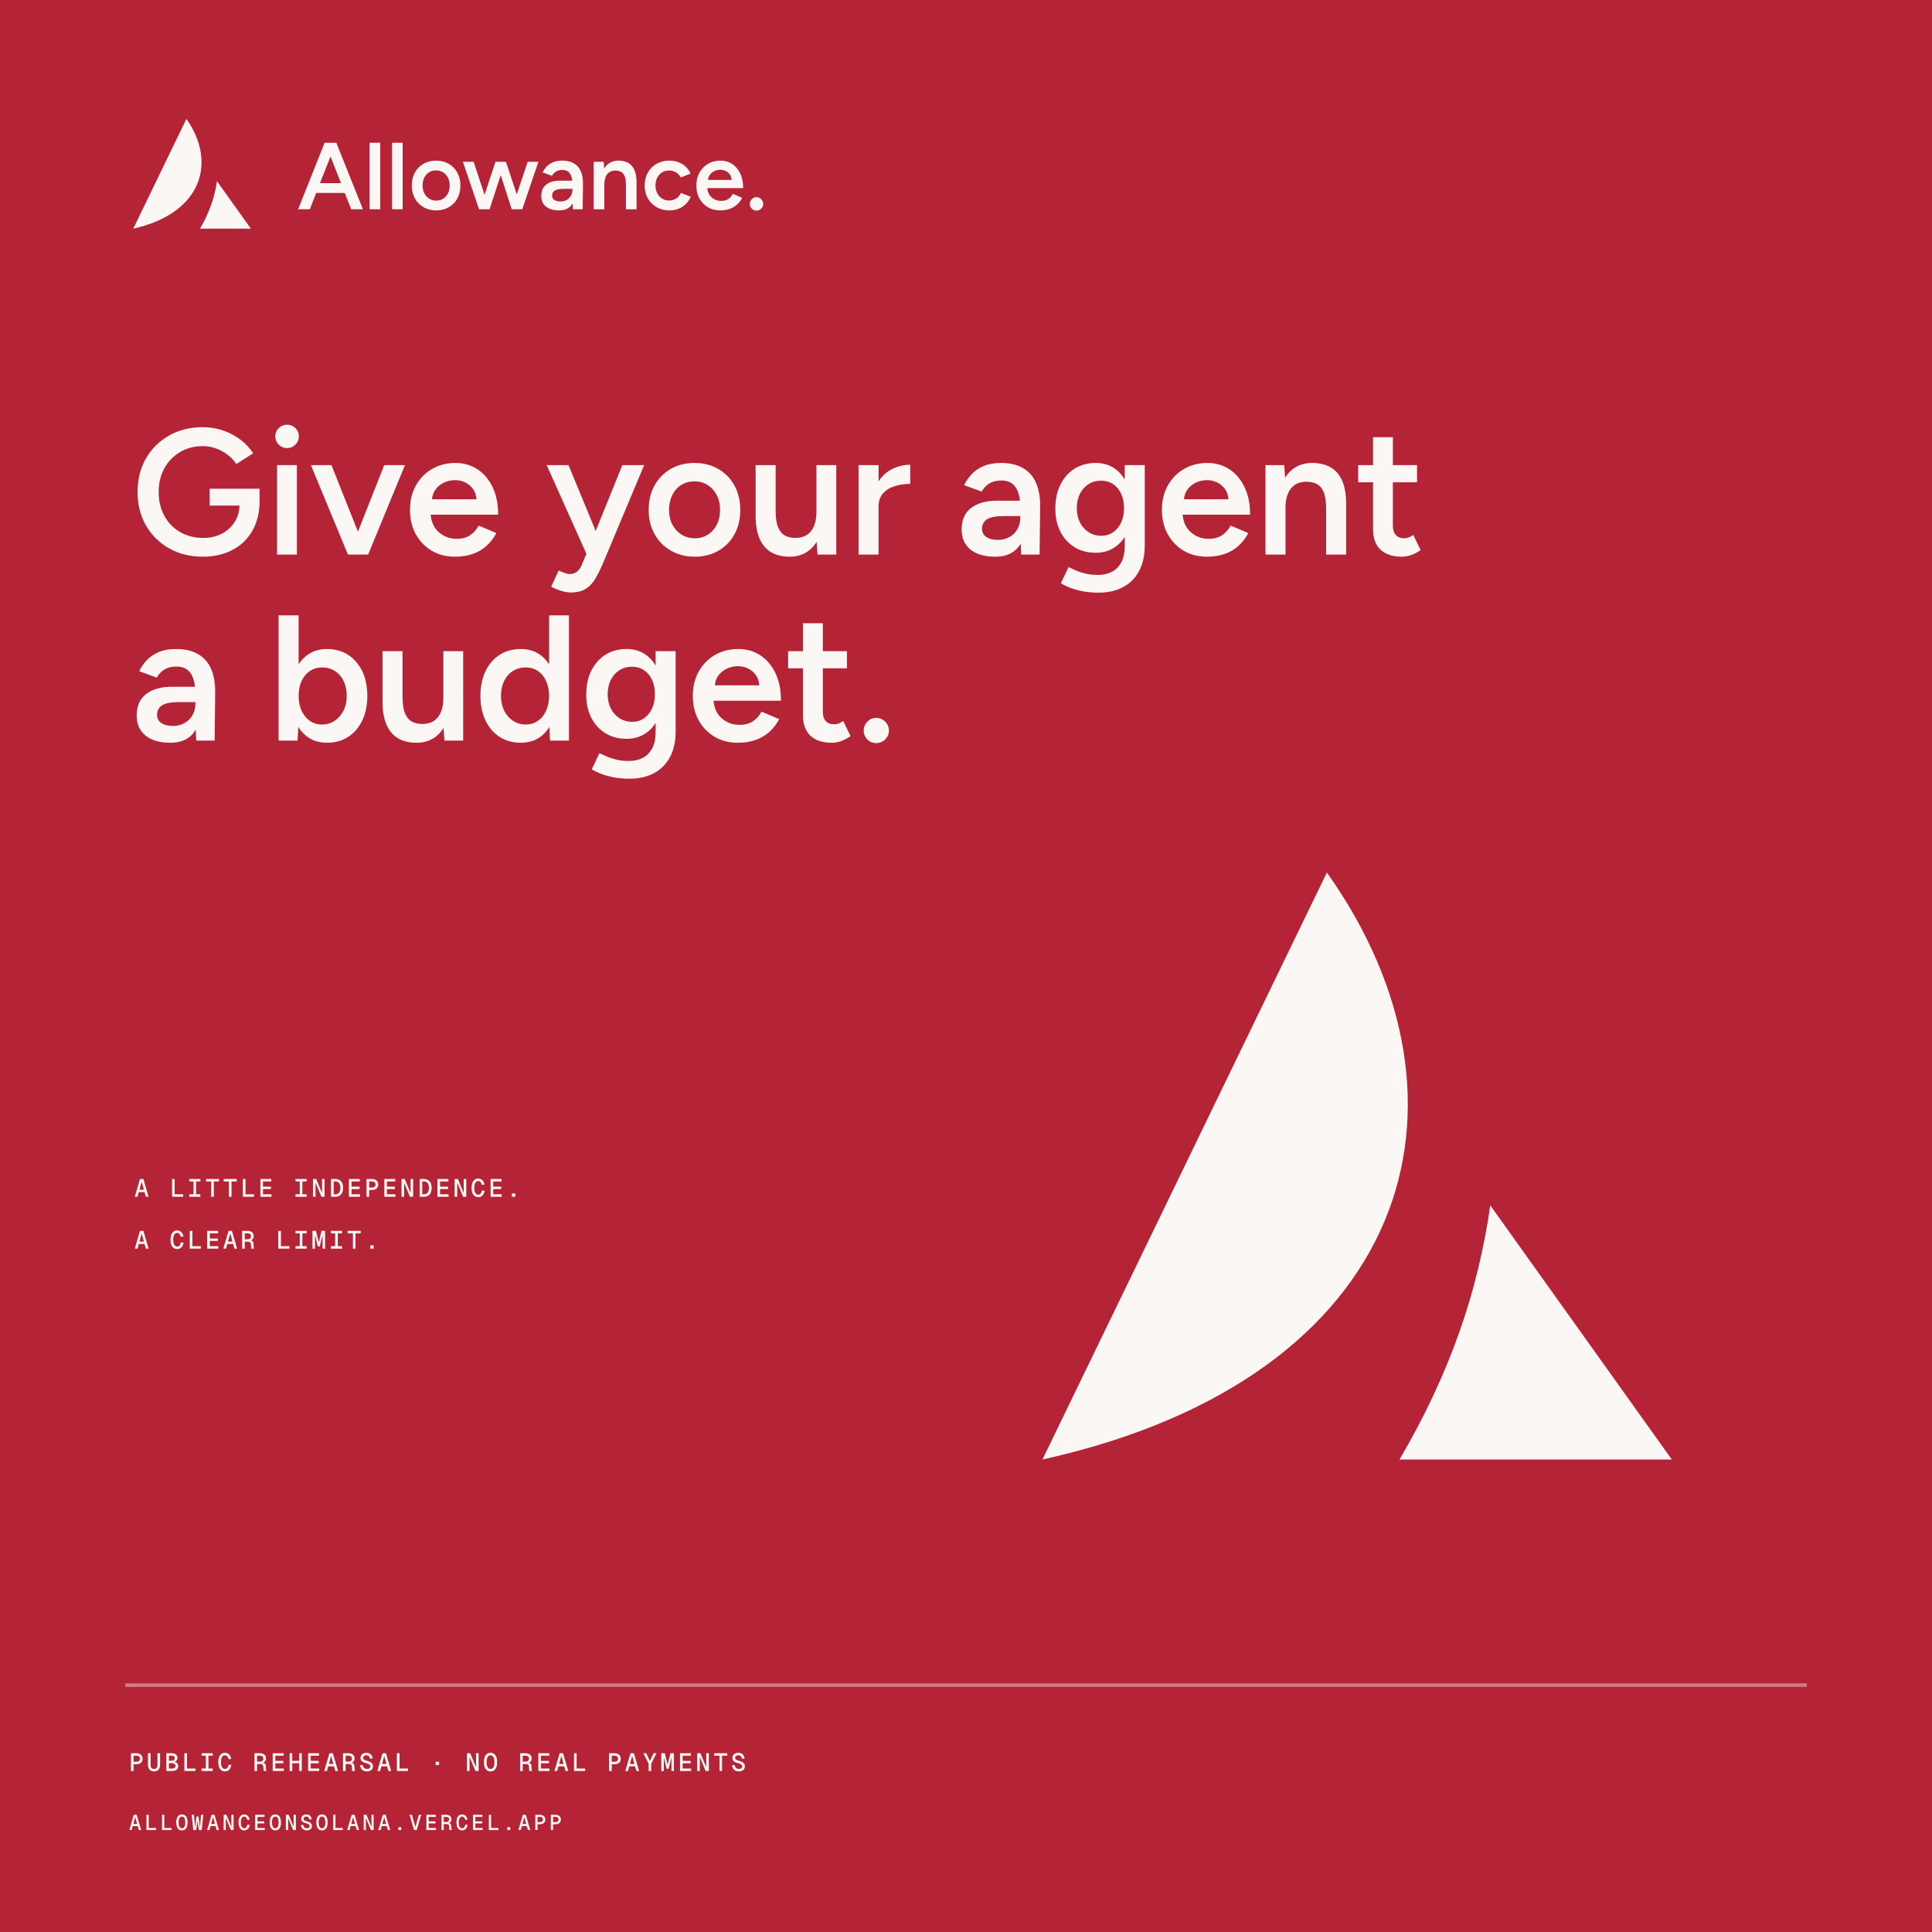
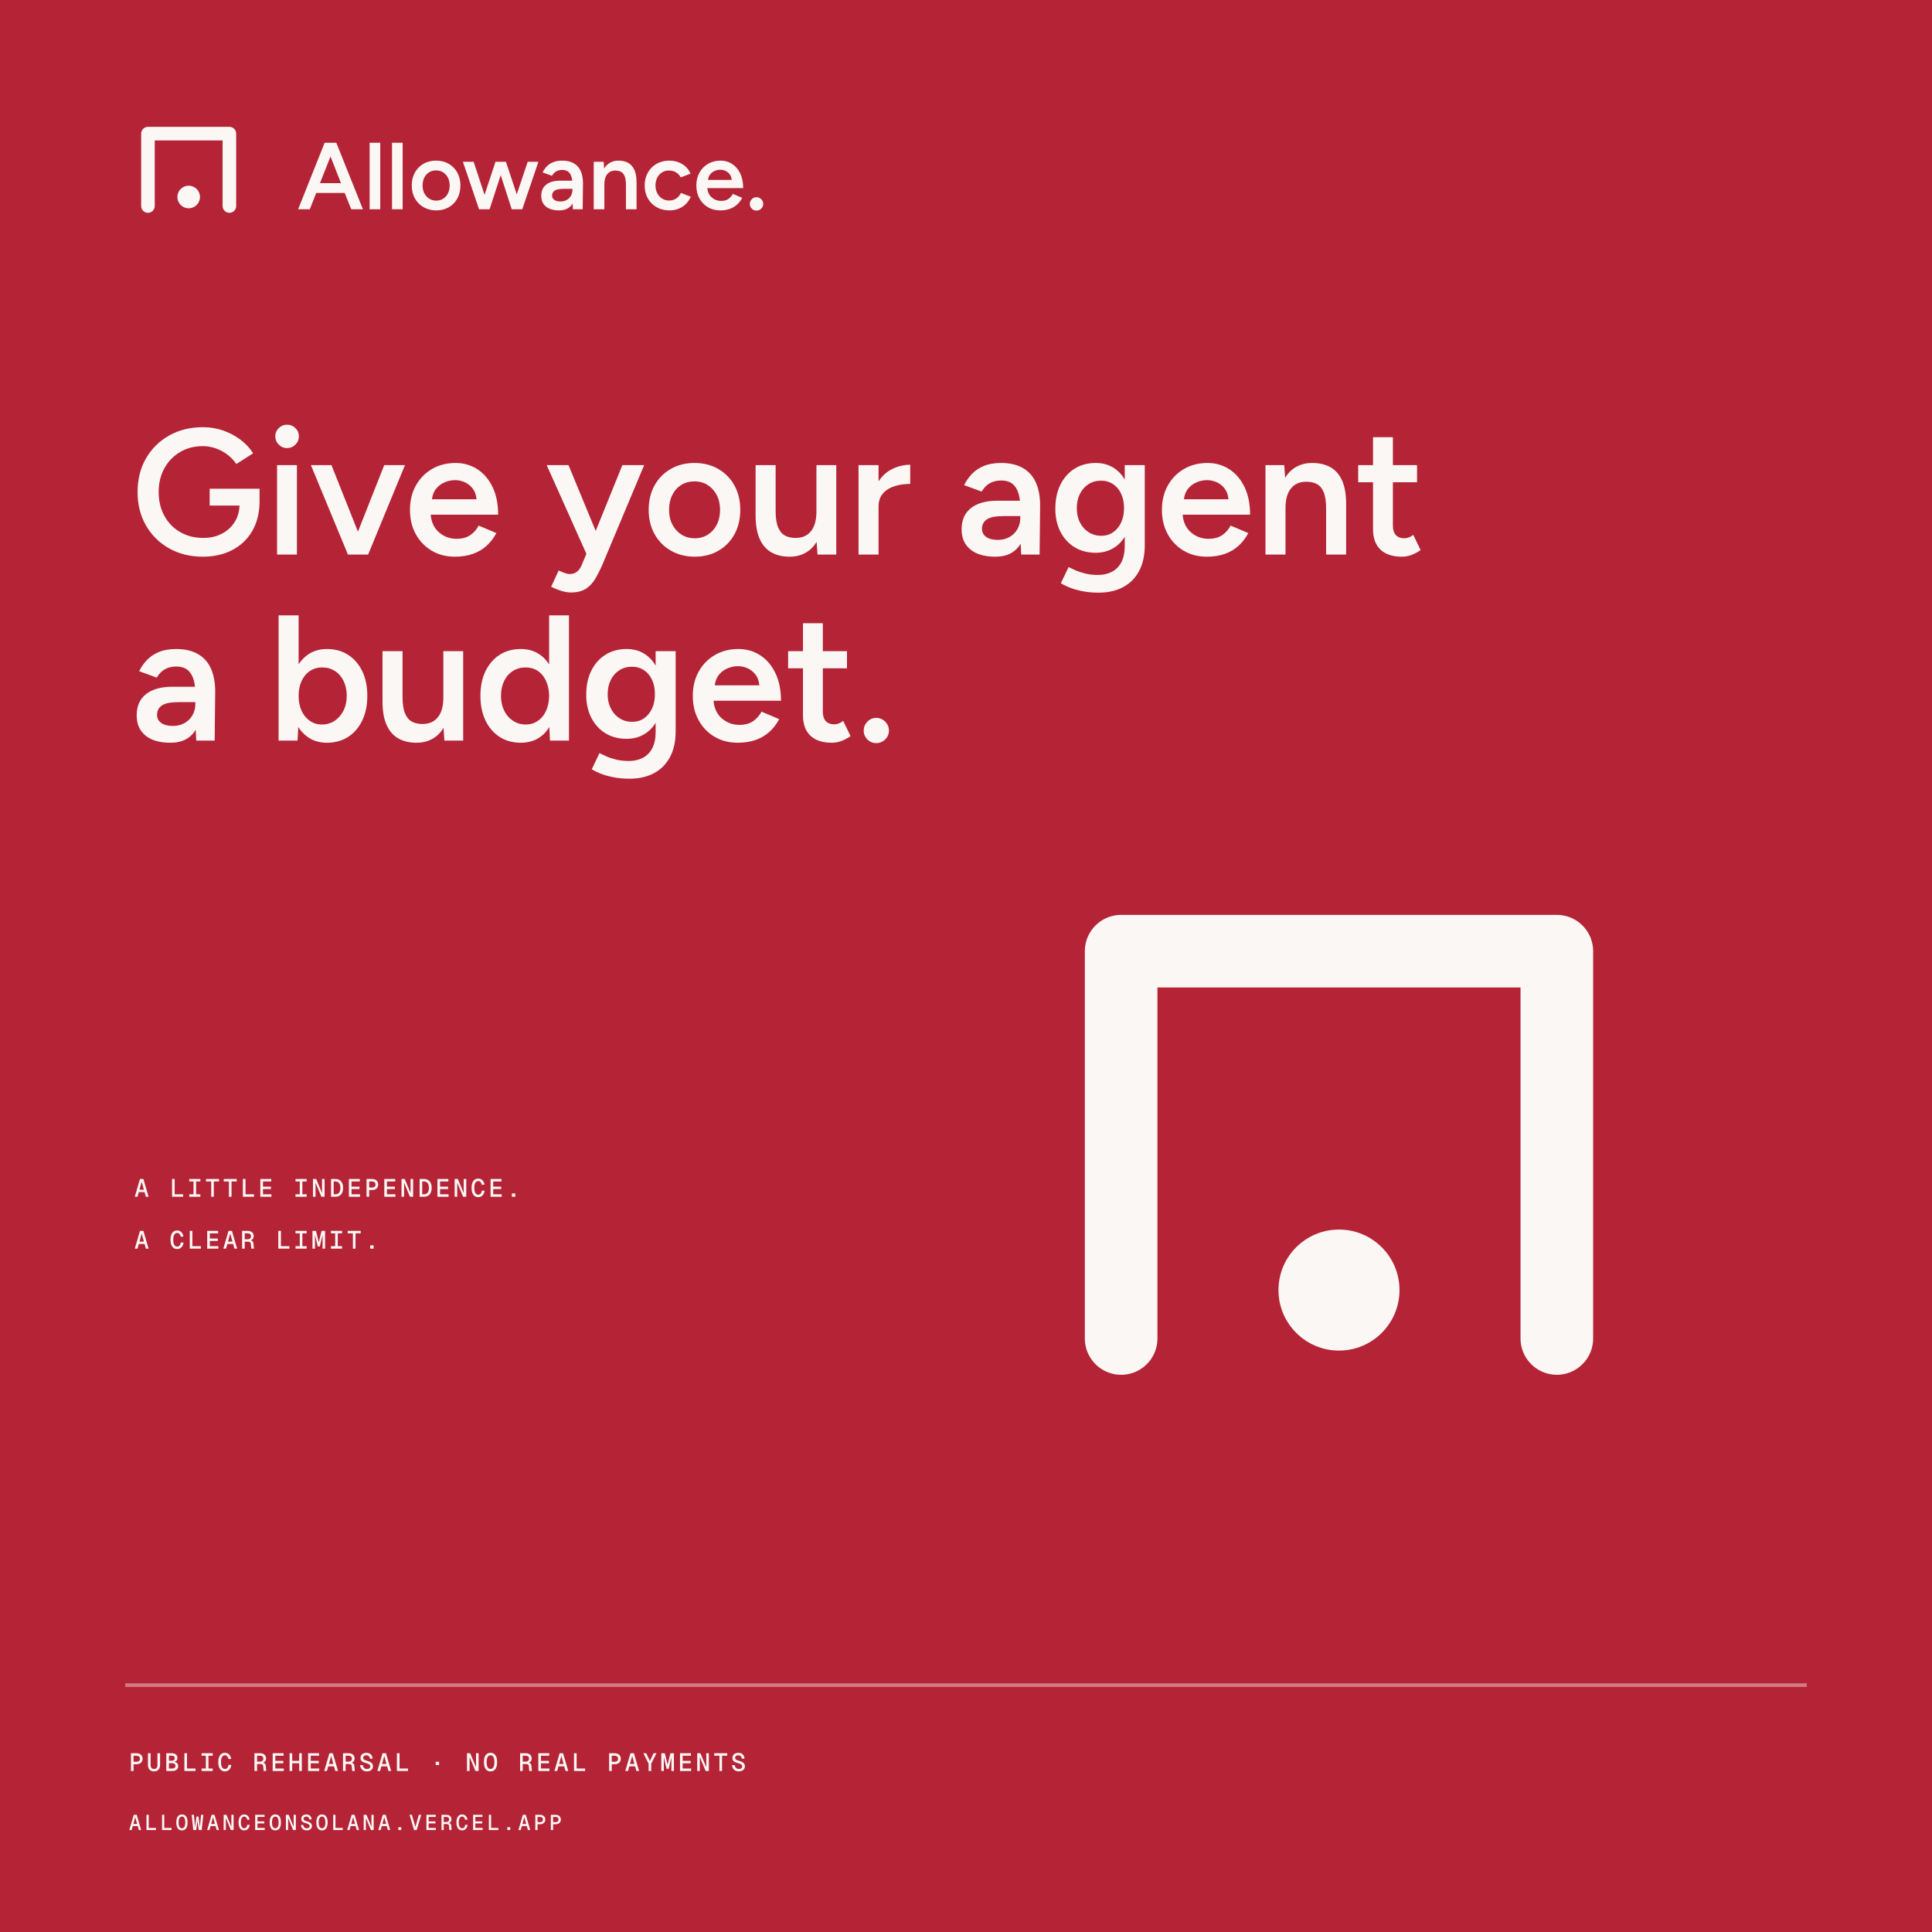
<svg xmlns="http://www.w3.org/2000/svg" width="1080" height="1080" viewBox="0 0 1080 1080" role="img">
  <rect width="1080" height="1080" fill="#B42336" />
  <g transform="translate(65 57) scale(0.3613281)">
-     <g fill="#FAF7F4" opacity="1" transform="translate(0 0) scale(0.875)">
-       <path d="M30 224 124 30C178 106 152 197 30 224Z" />
-       <path d="M148 224c17-29 26-56 30-84l60 84Z" />
+     <g opacity="1" transform="translate(0 0) scale(7)">
+       <path d="M7 23V7H25V23" fill="none" stroke="#FAF7F4" stroke-width="3" stroke-linecap="round" stroke-linejoin="round" />
+       <circle cx="16" cy="21" r="2.5" fill="#FAF7F4" />
    </g>
    <g fill="#FAF7F4" aria-label="Allowance." transform="translate(280 166) scale(0.147 -0.147)">
      <path transform="translate(0 0)" d="M9 0L288 700L411 700L691 0L568 0L499 172L200 172L132 0ZM239 275L460 275L350 555Z" />
      <path transform="translate(699.4094 0)" d="M62 0L62 700L174 700L174 0Z" />
      <path transform="translate(935.2089 0)" d="M62 0L62 700L174 700L174 0Z" />
      <path transform="translate(1171.008 0)" d="M292 -12Q217 -12 158.5 21.5Q100 55 67 114Q34 173 34 250Q34 327 66.5 386Q99 445 157 478.5Q215 512 290 512Q365 512 423 478.5Q481 445 513.5 386Q546 327 546 250Q546 173 514 114Q482 55 424 21.5Q366 -12 292 -12ZM292 91Q333 91 365 111.5Q397 132 415 167.5Q433 203 433 250Q433 297 414.5 332.5Q396 368 364 388.5Q332 409 290 409Q248 409 216 389Q184 369 166 333Q148 297 148 250Q148 203 166.5 167.5Q185 132 217.5 111.5Q250 91 292 91Z" />
      <path transform="translate(1733.129 0)" d="M180 0L10 500L123 500L238 152L353 500L463 500L577 157L692 500L805 500L635 0L524 0L408 359L291 0Z" />
      <path transform="translate(2533.998 0)" d="M223 -12Q133 -12 83.5 28Q34 68 34 141Q34 219 86.5 260Q139 301 233 301L360 301Q354 356 329 385Q304 414 255 414Q219 414 192 399Q165 384 146 352L48 388Q64 421 90.5 449.5Q117 478 157.5 495Q198 512 255 512Q328 512 377 483.5Q426 455 449.5 402Q473 349 473 274L470 0L367 0L364 61Q344 26 308.5 7Q273 -12 223 -12ZM237 82Q274 82 302.5 98.5Q331 115 346.5 143Q362 171 362 205L362 215L269 215Q202 215 175 196.5Q148 178 148 144Q148 115 171.5 98.5Q195 82 237 82Z" />
      <path transform="translate(3057.932 0)" d="M62 0L62 500L167 500L172 429Q196 469 234.5 490.5Q273 512 323 512Q383 512 425.5 488Q468 464 490.5 413.5Q513 363 513 282L513 0L401 0L401 256Q401 316 387.5 348.5Q374 381 349.5 394Q325 407 292 407Q236 408 205 370Q174 332 174 261L174 0Z" />
      <path transform="translate(3622.252 0)" d="M296 -12Q219 -12 160 21.5Q101 55 67.5 114Q34 173 34 250Q34 327 67.5 386Q101 445 159.5 478.5Q218 512 294 512Q368 512 428 476.5Q488 441 517 375L413 335Q397 368 364 388Q331 408 289 408Q248 408 216 387.5Q184 367 166 331.5Q148 296 148 250Q148 204 166.5 168.5Q185 133 217.5 112.5Q250 92 291 92Q333 92 366 113.5Q399 135 415 172L519 132Q490 64 430.5 26Q371 -12 296 -12Z" />
      <path transform="translate(4165.981 0)" d="M285 -12Q212 -12 155.5 21.5Q99 55 66.5 114Q34 173 34 250Q34 327 67 386Q100 445 157.5 478.5Q215 512 289 512Q356 512 410 477.5Q464 443 495.5 378Q527 313 527 223L150 223Q155 160 196.5 124Q238 88 295 88Q341 88 371 108.5Q401 129 418 162L517 120Q496 80 463.5 50Q431 20 386.5 4Q342 -12 285 -12ZM157 309L406 309Q403 345 385 368.5Q367 392 341 404Q315 416 286 416Q258 416 229.5 404.5Q201 393 181 369Q161 345 157 309Z" />
      <path transform="translate(4716.865 0)" d="M116 -14Q87 -14 66.5 6.5Q46 27 46 56Q46 85 66.5 106Q87 127 116 127Q145 127 166 106Q187 85 187 56Q187 27 166 6.5Q145 -14 116 -14Z" />
    </g>
  </g>
  <g fill="#FAF7F4" aria-label="Give your agent" transform="translate(73 310) scale(0.1 -0.1)">
    <path transform="translate(0 0)" d="M404 -12Q298 -12 215.5 34.5Q133 81 86 162.5Q39 244 39 349Q39 456 86 537.5Q133 619 215.5 665.5Q298 712 404 712Q465 712 518.5 693Q572 674 615 641.5Q658 609 685 566L591 506Q572 535 542 558Q512 581 476.5 593.5Q441 606 404 606Q332 606 276.5 573Q221 540 189 482.5Q157 425 157 349Q157 275 188.5 217Q220 159 276.5 126Q333 93 407 93Q464 93 509 116Q554 139 580.5 180Q607 221 609 274L442 274L442 368L721 368L721 290Q719 197 678.5 129Q638 61 567 24.5Q496 -12 404 -12Z" />
    <path transform="translate(749.8003 0)" d="M69 0L69 500L180 500L180 0ZM125 595Q98 595 78.5 614.5Q59 634 59 661Q59 688 78.5 707Q98 726 125 726Q152 726 171.5 707Q191 688 191 661Q191 634 171.5 614.5Q152 595 125 595Z" />
    <path transform="translate(999.8998 0)" d="M215 0L8 500L123 500L271 128L418 500L534 500L328 0Z" />
    <path transform="translate(1527.719 0)" d="M285 -12Q212 -12 155.5 21.5Q99 55 66.5 114Q34 173 34 250Q34 327 67 386Q100 445 157.5 478.5Q215 512 289 512Q356 512 410 477.5Q464 443 495.5 378Q527 313 527 223L150 223Q155 160 196.5 124Q238 88 295 88Q341 88 371 108.5Q401 129 418 162L517 120Q496 80 463.5 50Q431 20 386.5 4Q342 -12 285 -12ZM157 309L406 309Q403 345 385 368.5Q367 392 341 404Q315 416 286 416Q258 416 229.5 404.5Q201 393 181 369Q161 345 157 309Z" />
    <path transform="translate(2320.003 0)" d="M141 -212Q117 -212 87.5 -203Q58 -194 31 -180L73 -89Q92 -98 108 -103.5Q124 -109 134 -109Q158 -109 174.5 -96.5Q191 -84 201 -60L228 4L6 500L128 500L280 132L429 500L551 500L319 -53Q298 -101 276.5 -137Q255 -173 223 -192.5Q191 -212 141 -212Z" />
    <path transform="translate(2862.152 0)" d="M292 -12Q217 -12 158.5 21.5Q100 55 67 114Q34 173 34 250Q34 327 66.5 386Q99 445 157 478.5Q215 512 290 512Q365 512 423 478.5Q481 445 513.5 386Q546 327 546 250Q546 173 514 114Q482 55 424 21.5Q366 -12 292 -12ZM292 91Q333 91 365 111.5Q397 132 415 167.5Q433 203 433 250Q433 297 414.5 332.5Q396 368 364 388.5Q332 409 290 409Q248 409 216 389Q184 369 166 333Q148 297 148 250Q148 203 166.5 167.5Q185 132 217.5 111.5Q250 91 292 91Z" />
    <path transform="translate(3442.872 0)" d="M241 -12Q182 -12 139.5 12Q97 36 74 87Q51 138 51 218L51 500L163 500L163 244Q163 185 177 152Q191 119 215.5 106Q240 93 272 93Q329 92 360 130Q391 168 391 239L391 500L502 500L502 0L397 0L392 71Q368 31 329.5 9.5Q291 -12 241 -12Z" />
    <path transform="translate(4007.192 0)" d="M62 0L62 500L174 500L174 409Q204 456 252 479Q300 502 351 502L351 395Q305 395 264.5 382.5Q224 370 199 342Q174 314 174 268L174 0Z" />
    <path transform="translate(4611.441 0)" d="M223 -12Q133 -12 83.5 28Q34 68 34 141Q34 219 86.5 260Q139 301 233 301L360 301Q354 356 329 385Q304 414 255 414Q219 414 192 399Q165 384 146 352L48 388Q64 421 90.5 449.5Q117 478 157.5 495Q198 512 255 512Q328 512 377 483.5Q426 455 449.5 402Q473 349 473 274L470 0L367 0L364 61Q344 26 308.5 7Q273 -12 223 -12ZM237 82Q274 82 302.5 98.5Q331 115 346.5 143Q362 171 362 205L362 215L269 215Q202 215 175 196.5Q148 178 148 144Q148 115 171.5 98.5Q195 82 237 82Z" />
    <path transform="translate(5135.375 0)" d="M277 -213Q224 -213 181.5 -204Q139 -195 110 -183Q81 -171 65 -160L108 -70Q122 -77 145.5 -87.5Q169 -98 201 -106Q233 -114 273 -114Q316 -114 350 -96.5Q384 -79 403 -43Q422 -7 422 49L422 99Q396 57 354.5 33.5Q313 10 260 10Q192 10 141.5 41Q91 72 62.5 127.5Q34 183 34 256Q34 334 62.5 391Q91 448 141.5 480Q192 512 260 512Q313 512 354.5 488Q396 464 422 419L422 500L534 500L534 52Q534 -33 502 -92.5Q470 -152 412 -182.5Q354 -213 277 -213ZM291 105Q329 105 357.5 125Q386 145 402 179.5Q418 214 418 259Q418 305 402 339.5Q386 374 357 393.5Q328 413 290 413Q250 413 219.5 393.5Q189 374 171.5 339.5Q154 305 154 259Q154 214 171.5 179.5Q189 145 220 125Q251 105 291 105Z" />
    <path transform="translate(5731.135 0)" d="M285 -12Q212 -12 155.5 21.5Q99 55 66.5 114Q34 173 34 250Q34 327 67 386Q100 445 157.5 478.5Q215 512 289 512Q356 512 410 477.5Q464 443 495.5 378Q527 313 527 223L150 223Q155 160 196.5 124Q238 88 295 88Q341 88 371 108.5Q401 129 418 162L517 120Q496 80 463.5 50Q431 20 386.5 4Q342 -12 285 -12ZM157 309L406 309Q403 345 385 368.5Q367 392 341 404Q315 416 286 416Q258 416 229.5 404.5Q201 393 181 369Q161 345 157 309Z" />
    <path transform="translate(6282.019 0)" d="M62 0L62 500L167 500L172 429Q196 469 234.5 490.5Q273 512 323 512Q383 512 425.5 488Q468 464 490.5 413.5Q513 363 513 282L513 0L401 0L401 256Q401 316 387.5 348.5Q374 381 349.5 394Q325 407 292 407Q236 408 205 370Q174 332 174 261L174 0Z" />
    <path transform="translate(6846.338 0)" d="M261 -12Q182 -12 140.5 27.5Q99 67 99 141L99 404L16 404L16 500L99 500L99 656L210 656L210 500L345 500L345 404L210 404L210 162Q210 127 226.5 109Q243 91 275 91Q285 91 297 95Q309 99 324 110L365 25Q339 7 313 -2.5Q287 -12 261 -12Z" />
  </g>
  <g fill="#FAF7F4" aria-label="a budget." transform="translate(73 414) scale(0.1 -0.1)">
    <path transform="translate(0 0)" d="M223 -12Q133 -12 83.5 28Q34 68 34 141Q34 219 86.5 260Q139 301 233 301L360 301Q354 356 329 385Q304 414 255 414Q219 414 192 399Q165 384 146 352L48 388Q64 421 90.5 449.5Q117 478 157.5 495Q198 512 255 512Q328 512 377 483.5Q426 455 449.5 402Q473 349 473 274L470 0L367 0L364 61Q344 26 308.5 7Q273 -12 223 -12ZM237 82Q274 82 302.5 98.5Q331 115 346.5 143Q362 171 362 205L362 215L269 215Q202 215 175 196.5Q148 178 148 144Q148 115 171.5 98.5Q195 82 237 82Z" />
    <path transform="translate(765.334 0)" d="M332 -12Q279 -12 239 11Q199 34 172 76L168 0L62 0L62 700L174 700L174 426Q200 467 240 489.5Q280 512 332 512Q400 512 450.5 479.5Q501 447 529.5 388.5Q558 330 558 250Q558 171 529.5 112Q501 53 450.5 20.5Q400 -12 332 -12ZM304 90Q344 90 375 110.5Q406 131 424.5 167Q443 203 443 250Q443 297 425.5 333Q408 369 377 389Q346 409 305 409Q267 409 237 389Q207 369 190.5 333Q174 297 174 250Q174 203 190.5 167Q207 131 236.5 110.5Q266 90 304 90Z" />
    <path transform="translate(1357.224 0)" d="M241 -12Q182 -12 139.5 12Q97 36 74 87Q51 138 51 218L51 500L163 500L163 244Q163 185 177 152Q191 119 215.5 106Q240 93 272 93Q329 92 360 130Q391 168 391 239L391 500L502 500L502 0L397 0L392 71Q368 31 329.5 9.5Q291 -12 241 -12Z" />
    <path transform="translate(1921.544 0)" d="M260 -12Q192 -12 141.5 20.5Q91 53 62.5 112Q34 171 34 250Q34 330 62.5 388.5Q91 447 141.5 479.5Q192 512 260 512Q312 512 352 489.5Q392 467 418 426L418 700L529 700L529 0L423 0L419 76Q394 34 353.5 11Q313 -12 260 -12ZM288 90Q325 90 354 109.5Q383 129 399.5 163.5Q416 198 418 243L418 257Q416 302 399.5 336.5Q383 371 354 390Q325 409 287 409Q247 409 215.5 389Q184 369 166.5 333Q149 297 149 250Q149 203 167 167Q185 131 216.5 110.5Q248 90 288 90Z" />
    <path transform="translate(2513.004 0)" d="M277 -213Q224 -213 181.5 -204Q139 -195 110 -183Q81 -171 65 -160L108 -70Q122 -77 145.5 -87.5Q169 -98 201 -106Q233 -114 273 -114Q316 -114 350 -96.5Q384 -79 403 -43Q422 -7 422 49L422 99Q396 57 354.5 33.5Q313 10 260 10Q192 10 141.5 41Q91 72 62.5 127.5Q34 183 34 256Q34 334 62.5 391Q91 448 141.5 480Q192 512 260 512Q313 512 354.5 488Q396 464 422 419L422 500L534 500L534 52Q534 -33 502 -92.5Q470 -152 412 -182.5Q354 -213 277 -213ZM291 105Q329 105 357.5 125Q386 145 402 179.5Q418 214 418 259Q418 305 402 339.5Q386 374 357 393.5Q328 413 290 413Q250 413 219.5 393.5Q189 374 171.5 339.5Q154 305 154 259Q154 214 171.5 179.5Q189 145 220 125Q251 105 291 105Z" />
    <path transform="translate(3108.763 0)" d="M285 -12Q212 -12 155.5 21.5Q99 55 66.5 114Q34 173 34 250Q34 327 67 386Q100 445 157.5 478.5Q215 512 289 512Q356 512 410 477.5Q464 443 495.5 378Q527 313 527 223L150 223Q155 160 196.5 124Q238 88 295 88Q341 88 371 108.5Q401 129 418 162L517 120Q496 80 463.5 50Q431 20 386.5 4Q342 -12 285 -12ZM157 309L406 309Q403 345 385 368.5Q367 392 341 404Q315 416 286 416Q258 416 229.5 404.5Q201 393 181 369Q161 345 157 309Z" />
    <path transform="translate(3659.647 0)" d="M261 -12Q182 -12 140.5 27.5Q99 67 99 141L99 404L16 404L16 500L99 500L99 656L210 656L210 500L345 500L345 404L210 404L210 162Q210 127 226.5 109Q243 91 275 91Q285 91 297 95Q309 99 324 110L365 25Q339 7 313 -2.5Q287 -12 261 -12Z" />
    <path transform="translate(4052.156 0)" d="M116 -14Q87 -14 66.5 6.5Q46 27 46 56Q46 85 66.5 106Q87 127 116 127Q145 127 166 106Q187 85 187 56Q187 27 166 6.5Q145 -14 116 -14Z" />
  </g>
-   <g fill="#FAF7F4" opacity="1" transform="translate(532 437) scale(1.691406)">
-     <path d="M30 224 124 30C178 106 152 197 30 224Z" />
-     <path d="M148 224c17-29 26-56 30-84l60 84Z" />
+   <g opacity="1" transform="translate(532 437) scale(13.53125)">
+     <path d="M7 23V7H25V23" fill="none" stroke="#FAF7F4" stroke-width="3" stroke-linecap="round" stroke-linejoin="round" />
+     <circle cx="16" cy="21" r="2.5" fill="#FAF7F4" />
  </g>
  <g fill="#FAF7F4" aria-label="A LITTLE INDEPENDENCE." transform="translate(75 669) scale(0.014 -0.014)">
    <path transform="translate(0 0)" d="M24 0L232 710L368 710L576 0L467 0L300 601L133 0ZM140 185L172 282L428 282L460 185Z" />
    <path transform="translate(1414.286 0)" d="M98 0L98 710L203 710L203 40L139 99L542 99L542 0Z" />
    <path transform="translate(2121.429 0)" d="M78 0L78 99L248 99L248 611L78 611L78 710L522 710L522 611L352 611L352 99L522 99L522 0Z" />
    <path transform="translate(2828.571 0)" d="M248 0L248 611L40 611L40 710L560 710L560 611L352 611L352 0Z" />
    <path transform="translate(3535.714 0)" d="M248 0L248 611L40 611L40 710L560 710L560 611L352 611L352 0Z" />
    <path transform="translate(4242.857 0)" d="M98 0L98 710L203 710L203 40L139 99L542 99L542 0Z" />
    <path transform="translate(4950 0)" d="M88 0L88 710L524 710L524 611L193 611L193 404L512 404L512 308L193 308L193 99L532 99L532 0Z" />
    <path transform="translate(6364.286 0)" d="M78 0L78 99L248 99L248 611L78 611L78 710L522 710L522 611L352 611L352 99L522 99L522 0Z" />
    <path transform="translate(7071.429 0)" d="M68 0L68 710L196 710L447 107L429 103L429 710L532 710L532 0L404 0L153 603L171 608L171 0Z" />
    <path transform="translate(7778.571 0)" d="M83 0L83 710L256 710Q350 710 419.5 668.5Q489 627 526.5 547.5Q564 468 564 354Q564 240 526.5 161Q489 82 419.5 41Q350 0 256 0ZM188 99L253 99Q350 99 402.5 162.5Q455 226 455 354Q455 482 402.5 546.5Q350 611 253 611L188 611Z" />
    <path transform="translate(8485.714 0)" d="M88 0L88 710L524 710L524 611L193 611L193 404L512 404L512 308L193 308L193 99L532 99L532 0Z" />
    <path transform="translate(9192.857 0)" d="M86 0L86 710L306 710Q380 710 435.5 683Q491 656 521.5 606.5Q552 557 552 489Q552 421 521.5 371.5Q491 322 435.5 295.5Q380 269 306 269L191 269L191 0ZM191 368L295 368Q371 368 407 399Q443 430 443 489Q443 549 407 580Q371 611 295 611L191 611Z" />
    <path transform="translate(9900 0)" d="M88 0L88 710L524 710L524 611L193 611L193 404L512 404L512 308L193 308L193 99L532 99L532 0Z" />
    <path transform="translate(10607.143 0)" d="M68 0L68 710L196 710L447 107L429 103L429 710L532 710L532 0L404 0L153 603L171 608L171 0Z" />
    <path transform="translate(11314.286 0)" d="M83 0L83 710L256 710Q350 710 419.5 668.5Q489 627 526.5 547.5Q564 468 564 354Q564 240 526.5 161Q489 82 419.5 41Q350 0 256 0ZM188 99L253 99Q350 99 402.5 162.5Q455 226 455 354Q455 482 402.5 546.5Q350 611 253 611L188 611Z" />
    <path transform="translate(12021.429 0)" d="M88 0L88 710L524 710L524 611L193 611L193 404L512 404L512 308L193 308L193 99L532 99L532 0Z" />
    <path transform="translate(12728.571 0)" d="M68 0L68 710L196 710L447 107L429 103L429 710L532 710L532 0L404 0L153 603L171 608L171 0Z" />
    <path transform="translate(13435.714 0)" d="M303 -16Q217 -16 157.5 29Q98 74 67 157Q36 240 36 354Q36 469 67 552Q98 635 157.5 680.5Q217 726 303 726Q400 726 466.5 662Q533 598 554 483L444 477Q429 551 391.5 589.5Q354 628 303 628Q251 628 216 596Q181 564 163 503Q145 442 145 354Q145 267 163 206.5Q181 146 216 114Q251 82 303 82Q358 82 397 124Q436 166 449 247L558 242Q540 120 473 52Q406 -16 303 -16Z" />
    <path transform="translate(14142.857 0)" d="M88 0L88 710L524 710L524 611L193 611L193 404L512 404L512 308L193 308L193 99L532 99L532 0Z" />
    <path transform="translate(14850 0)" d="M232 0L232 132L368 132L368 0Z" />
  </g>
  <g fill="#FAF7F4" aria-label="A CLEAR LIMIT." transform="translate(75 698) scale(0.014 -0.014)">
    <path transform="translate(0 0)" d="M24 0L232 710L368 710L576 0L467 0L300 601L133 0ZM140 185L172 282L428 282L460 185Z" />
    <path transform="translate(1414.286 0)" d="M303 -16Q217 -16 157.5 29Q98 74 67 157Q36 240 36 354Q36 469 67 552Q98 635 157.5 680.5Q217 726 303 726Q400 726 466.5 662Q533 598 554 483L444 477Q429 551 391.5 589.5Q354 628 303 628Q251 628 216 596Q181 564 163 503Q145 442 145 354Q145 267 163 206.5Q181 146 216 114Q251 82 303 82Q358 82 397 124Q436 166 449 247L558 242Q540 120 473 52Q406 -16 303 -16Z" />
    <path transform="translate(2121.429 0)" d="M98 0L98 710L203 710L203 40L139 99L542 99L542 0Z" />
    <path transform="translate(2828.571 0)" d="M88 0L88 710L524 710L524 611L193 611L193 404L512 404L512 308L193 308L193 99L532 99L532 0Z" />
    <path transform="translate(3535.714 0)" d="M24 0L232 710L368 710L576 0L467 0L300 601L133 0ZM140 185L172 282L428 282L460 185Z" />
    <path transform="translate(4242.857 0)" d="M67 0L67 710L288 710Q401 710 465.5 653Q530 596 530 498Q530 447 507.5 408Q485 369 448.5 347Q412 325 371 322L367 334Q441 331 477.5 300.5Q514 270 520 202L538 0L433 0L417 182Q414 217 402 238Q390 259 365 268Q340 277 296 277L172 277L172 0ZM172 375L286 375Q352 375 387 406Q422 437 422 493Q422 550 387 580.5Q352 611 286 611L172 611Z" />
    <path transform="translate(5657.143 0)" d="M98 0L98 710L203 710L203 40L139 99L542 99L542 0Z" />
    <path transform="translate(6364.286 0)" d="M78 0L78 99L248 99L248 611L78 611L78 710L522 710L522 611L352 611L352 99L522 99L522 0Z" />
    <path transform="translate(7071.429 0)" d="M260 86L138 594L149 595L149 0L48 0L48 710L188 710L320 171L280 171L412 710L552 710L552 0L451 0L451 595L462 594L340 86Z" />
    <path transform="translate(7778.571 0)" d="M78 0L78 99L248 99L248 611L78 611L78 710L522 710L522 611L352 611L352 99L522 99L522 0Z" />
    <path transform="translate(8485.714 0)" d="M248 0L248 611L40 611L40 710L560 710L560 611L352 611L352 0Z" />
    <path transform="translate(9192.857 0)" d="M232 0L232 132L368 132L368 0Z" />
  </g>
  <path d="M70 942L1010 942" stroke="#FAF7F4" stroke-width="2" opacity="0.42" />
  <g fill="#FAF7F4" aria-label="PUBLIC REHEARSAL · NO REAL PAYMENTS" transform="translate(72 990) scale(0.014 -0.014)">
    <path transform="translate(0 0)" d="M86 0L86 710L306 710Q380 710 435.5 683Q491 656 521.5 606.5Q552 557 552 489Q552 421 521.5 371.5Q491 322 435.5 295.5Q380 269 306 269L191 269L191 0ZM191 368L295 368Q371 368 407 399Q443 430 443 489Q443 549 407 580Q371 611 295 611L191 611Z" />
    <path transform="translate(707.1429 0)" d="M300 -16Q186 -16 122 54Q58 124 58 247L58 710L163 710L163 243Q163 165 198 123.5Q233 82 300 82Q367 82 402 123.5Q437 165 437 243L437 710L542 710L542 247Q542 124 478 54Q414 -16 300 -16Z" />
    <path transform="translate(1414.286 0)" d="M83 0L83 710L289 710Q406 710 467 659Q528 608 528 517Q528 473 508 438.5Q488 404 449.5 383.5Q411 363 358 362L358 368Q423 368 467.5 346.5Q512 325 535 286.5Q558 248 558 197Q558 103 493.5 51.5Q429 0 313 0ZM188 98L314 98Q383 98 416 125.5Q449 153 449 202Q449 254 414.5 283Q380 312 314 312L188 312ZM188 409L291 409Q357 409 388 435.5Q419 462 419 510Q419 559 388 585.5Q357 612 291 612L188 612Z" />
    <path transform="translate(2121.429 0)" d="M98 0L98 710L203 710L203 40L139 99L542 99L542 0Z" />
    <path transform="translate(2828.571 0)" d="M78 0L78 99L248 99L248 611L78 611L78 710L522 710L522 611L352 611L352 99L522 99L522 0Z" />
    <path transform="translate(3535.714 0)" d="M303 -16Q217 -16 157.5 29Q98 74 67 157Q36 240 36 354Q36 469 67 552Q98 635 157.5 680.5Q217 726 303 726Q400 726 466.5 662Q533 598 554 483L444 477Q429 551 391.5 589.5Q354 628 303 628Q251 628 216 596Q181 564 163 503Q145 442 145 354Q145 267 163 206.5Q181 146 216 114Q251 82 303 82Q358 82 397 124Q436 166 449 247L558 242Q540 120 473 52Q406 -16 303 -16Z" />
    <path transform="translate(4950 0)" d="M67 0L67 710L288 710Q401 710 465.5 653Q530 596 530 498Q530 447 507.5 408Q485 369 448.5 347Q412 325 371 322L367 334Q441 331 477.5 300.5Q514 270 520 202L538 0L433 0L417 182Q414 217 402 238Q390 259 365 268Q340 277 296 277L172 277L172 0ZM172 375L286 375Q352 375 387 406Q422 437 422 493Q422 550 387 580.5Q352 611 286 611L172 611Z" />
    <path transform="translate(5657.143 0)" d="M88 0L88 710L524 710L524 611L193 611L193 404L512 404L512 308L193 308L193 99L532 99L532 0Z" />
    <path transform="translate(6364.286 0)" d="M56 0L56 710L161 710L161 368L114 406L486 406L439 368L439 710L544 710L544 0L439 0L439 346L486 308L114 308L161 346L161 0Z" />
    <path transform="translate(7071.429 0)" d="M88 0L88 710L524 710L524 611L193 611L193 404L512 404L512 308L193 308L193 99L532 99L532 0Z" />
    <path transform="translate(7778.571 0)" d="M24 0L232 710L368 710L576 0L467 0L300 601L133 0ZM140 185L172 282L428 282L460 185Z" />
    <path transform="translate(8485.714 0)" d="M67 0L67 710L288 710Q401 710 465.5 653Q530 596 530 498Q530 447 507.5 408Q485 369 448.5 347Q412 325 371 322L367 334Q441 331 477.5 300.5Q514 270 520 202L538 0L433 0L417 182Q414 217 402 238Q390 259 365 268Q340 277 296 277L172 277L172 0ZM172 375L286 375Q352 375 387 406Q422 437 422 493Q422 550 387 580.5Q352 611 286 611L172 611Z" />
    <path transform="translate(9192.857 0)" d="M309 -16Q232 -16 174.5 15Q117 46 83 101.5Q49 157 43 231L151 238Q158 187 179 152Q200 117 234 99.5Q268 82 313 82Q357 82 387 93.5Q417 105 433 127Q449 149 449 181Q449 213 434 236Q419 259 380 278.5Q341 298 266 319Q193 339 147 364.5Q101 390 80 427.5Q59 465 59 520Q59 581 87.5 627.5Q116 674 169.5 700Q223 726 298 726Q372 726 424.5 697Q477 668 507.5 616.5Q538 565 545 496L437 490Q432 531 414.5 562Q397 593 367 610.5Q337 628 295 628Q236 628 201.5 600Q167 572 167 525Q167 495 181 474.5Q195 454 230 438.5Q265 423 328 405Q413 382 463 351.5Q513 321 535 280Q557 239 557 181Q557 123 526 78Q495 33 439.5 8.5Q384 -16 309 -16Z" />
    <path transform="translate(9900 0)" d="M24 0L232 710L368 710L576 0L467 0L300 601L133 0ZM140 185L172 282L428 282L460 185Z" />
    <path transform="translate(10607.143 0)" d="M98 0L98 710L203 710L203 40L139 99L542 99L542 0Z" />
    <path transform="translate(12021.429 0)" d="M232 238L232 370L368 370L368 238Z" />
    <path transform="translate(13435.714 0)" d="M68 0L68 710L196 710L447 107L429 103L429 710L532 710L532 0L404 0L153 603L171 608L171 0Z" />
    <path transform="translate(14142.857 0)" d="M300 -16Q215 -16 156.5 27Q98 70 67 153Q36 236 36 354Q36 474 67 557Q98 640 156.5 683Q215 726 300 726Q385 726 444 683Q503 640 533.5 557Q564 474 564 354Q564 236 533.5 153Q503 70 444 27Q385 -16 300 -16ZM300 82Q350 82 384.5 112Q419 142 437 203Q455 264 455 354Q455 444 437 505.5Q419 567 384.5 597.5Q350 628 300 628Q250 628 215.5 597.5Q181 567 163 505.5Q145 444 145 354Q145 264 163 203Q181 142 215.5 112Q250 82 300 82Z" />
    <path transform="translate(15557.143 0)" d="M67 0L67 710L288 710Q401 710 465.5 653Q530 596 530 498Q530 447 507.5 408Q485 369 448.5 347Q412 325 371 322L367 334Q441 331 477.5 300.5Q514 270 520 202L538 0L433 0L417 182Q414 217 402 238Q390 259 365 268Q340 277 296 277L172 277L172 0ZM172 375L286 375Q352 375 387 406Q422 437 422 493Q422 550 387 580.5Q352 611 286 611L172 611Z" />
    <path transform="translate(16264.286 0)" d="M88 0L88 710L524 710L524 611L193 611L193 404L512 404L512 308L193 308L193 99L532 99L532 0Z" />
    <path transform="translate(16971.429 0)" d="M24 0L232 710L368 710L576 0L467 0L300 601L133 0ZM140 185L172 282L428 282L460 185Z" />
    <path transform="translate(17678.571 0)" d="M98 0L98 710L203 710L203 40L139 99L542 99L542 0Z" />
    <path transform="translate(19092.857 0)" d="M86 0L86 710L306 710Q380 710 435.5 683Q491 656 521.5 606.5Q552 557 552 489Q552 421 521.5 371.5Q491 322 435.5 295.5Q380 269 306 269L191 269L191 0ZM191 368L295 368Q371 368 407 399Q443 430 443 489Q443 549 407 580Q371 611 295 611L191 611Z" />
    <path transform="translate(19800 0)" d="M24 0L232 710L368 710L576 0L467 0L300 601L133 0ZM140 185L172 282L428 282L460 185Z" />
    <path transform="translate(20507.143 0)" d="M248 0L248 292L37 710L153 710L300 400L447 710L563 710L353 292L353 0Z" />
    <path transform="translate(21214.286 0)" d="M260 86L138 594L149 595L149 0L48 0L48 710L188 710L320 171L280 171L412 710L552 710L552 0L451 0L451 595L462 594L340 86Z" />
    <path transform="translate(21921.429 0)" d="M88 0L88 710L524 710L524 611L193 611L193 404L512 404L512 308L193 308L193 99L532 99L532 0Z" />
    <path transform="translate(22628.571 0)" d="M68 0L68 710L196 710L447 107L429 103L429 710L532 710L532 0L404 0L153 603L171 608L171 0Z" />
    <path transform="translate(23335.714 0)" d="M248 0L248 611L40 611L40 710L560 710L560 611L352 611L352 0Z" />
    <path transform="translate(24042.857 0)" d="M309 -16Q232 -16 174.5 15Q117 46 83 101.5Q49 157 43 231L151 238Q158 187 179 152Q200 117 234 99.5Q268 82 313 82Q357 82 387 93.5Q417 105 433 127Q449 149 449 181Q449 213 434 236Q419 259 380 278.5Q341 298 266 319Q193 339 147 364.5Q101 390 80 427.5Q59 465 59 520Q59 581 87.5 627.5Q116 674 169.5 700Q223 726 298 726Q372 726 424.5 697Q477 668 507.5 616.5Q538 565 545 496L437 490Q432 531 414.5 562Q397 593 367 610.5Q337 628 295 628Q236 628 201.5 600Q167 572 167 525Q167 495 181 474.5Q195 454 230 438.5Q265 423 328 405Q413 382 463 351.5Q513 321 535 280Q557 239 557 181Q557 123 526 78Q495 33 439.5 8.5Q384 -16 309 -16Z" />
  </g>
  <g fill="#FAF7F4" aria-label="ALLOWANCEONSOLANA.VERCEL.APP" transform="translate(72 1023) scale(0.012 -0.012)">
    <path transform="translate(0 0)" d="M24 0L232 710L368 710L576 0L467 0L300 601L133 0ZM140 185L172 282L428 282L460 185Z" />
    <path transform="translate(725 0)" d="M98 0L98 710L203 710L203 40L139 99L542 99L542 0Z" />
    <path transform="translate(1450 0)" d="M98 0L98 710L203 710L203 40L139 99L542 99L542 0Z" />
    <path transform="translate(2175 0)" d="M300 -16Q215 -16 156.5 27Q98 70 67 153Q36 236 36 354Q36 474 67 557Q98 640 156.5 683Q215 726 300 726Q385 726 444 683Q503 640 533.5 557Q564 474 564 354Q564 236 533.5 153Q503 70 444 27Q385 -16 300 -16ZM300 82Q350 82 384.5 112Q419 142 437 203Q455 264 455 354Q455 444 437 505.5Q419 567 384.5 597.5Q350 628 300 628Q250 628 215.5 597.5Q181 567 163 505.5Q145 444 145 354Q145 264 163 203Q181 142 215.5 112Q250 82 300 82Z" />
    <path transform="translate(2900 0)" d="M104 0L28 710L133 710L192 86L180 86L254 630L346 630L420 86L408 86L467 710L572 710L496 0L359 0L288 520L312 520L241 0Z" />
    <path transform="translate(3625 0)" d="M24 0L232 710L368 710L576 0L467 0L300 601L133 0ZM140 185L172 282L428 282L460 185Z" />
    <path transform="translate(4350 0)" d="M68 0L68 710L196 710L447 107L429 103L429 710L532 710L532 0L404 0L153 603L171 608L171 0Z" />
    <path transform="translate(5075 0)" d="M303 -16Q217 -16 157.5 29Q98 74 67 157Q36 240 36 354Q36 469 67 552Q98 635 157.5 680.5Q217 726 303 726Q400 726 466.5 662Q533 598 554 483L444 477Q429 551 391.5 589.5Q354 628 303 628Q251 628 216 596Q181 564 163 503Q145 442 145 354Q145 267 163 206.5Q181 146 216 114Q251 82 303 82Q358 82 397 124Q436 166 449 247L558 242Q540 120 473 52Q406 -16 303 -16Z" />
    <path transform="translate(5800 0)" d="M88 0L88 710L524 710L524 611L193 611L193 404L512 404L512 308L193 308L193 99L532 99L532 0Z" />
    <path transform="translate(6525 0)" d="M300 -16Q215 -16 156.5 27Q98 70 67 153Q36 236 36 354Q36 474 67 557Q98 640 156.5 683Q215 726 300 726Q385 726 444 683Q503 640 533.5 557Q564 474 564 354Q564 236 533.5 153Q503 70 444 27Q385 -16 300 -16ZM300 82Q350 82 384.5 112Q419 142 437 203Q455 264 455 354Q455 444 437 505.5Q419 567 384.5 597.5Q350 628 300 628Q250 628 215.5 597.5Q181 567 163 505.5Q145 444 145 354Q145 264 163 203Q181 142 215.5 112Q250 82 300 82Z" />
    <path transform="translate(7250 0)" d="M68 0L68 710L196 710L447 107L429 103L429 710L532 710L532 0L404 0L153 603L171 608L171 0Z" />
    <path transform="translate(7975 0)" d="M309 -16Q232 -16 174.5 15Q117 46 83 101.5Q49 157 43 231L151 238Q158 187 179 152Q200 117 234 99.5Q268 82 313 82Q357 82 387 93.5Q417 105 433 127Q449 149 449 181Q449 213 434 236Q419 259 380 278.5Q341 298 266 319Q193 339 147 364.5Q101 390 80 427.5Q59 465 59 520Q59 581 87.5 627.5Q116 674 169.5 700Q223 726 298 726Q372 726 424.5 697Q477 668 507.5 616.5Q538 565 545 496L437 490Q432 531 414.5 562Q397 593 367 610.5Q337 628 295 628Q236 628 201.5 600Q167 572 167 525Q167 495 181 474.5Q195 454 230 438.5Q265 423 328 405Q413 382 463 351.5Q513 321 535 280Q557 239 557 181Q557 123 526 78Q495 33 439.5 8.5Q384 -16 309 -16Z" />
    <path transform="translate(8700 0)" d="M300 -16Q215 -16 156.5 27Q98 70 67 153Q36 236 36 354Q36 474 67 557Q98 640 156.5 683Q215 726 300 726Q385 726 444 683Q503 640 533.5 557Q564 474 564 354Q564 236 533.5 153Q503 70 444 27Q385 -16 300 -16ZM300 82Q350 82 384.5 112Q419 142 437 203Q455 264 455 354Q455 444 437 505.5Q419 567 384.5 597.5Q350 628 300 628Q250 628 215.5 597.5Q181 567 163 505.5Q145 444 145 354Q145 264 163 203Q181 142 215.5 112Q250 82 300 82Z" />
    <path transform="translate(9425 0)" d="M98 0L98 710L203 710L203 40L139 99L542 99L542 0Z" />
    <path transform="translate(10150 0)" d="M24 0L232 710L368 710L576 0L467 0L300 601L133 0ZM140 185L172 282L428 282L460 185Z" />
    <path transform="translate(10875 0)" d="M68 0L68 710L196 710L447 107L429 103L429 710L532 710L532 0L404 0L153 603L171 608L171 0Z" />
    <path transform="translate(11600 0)" d="M24 0L232 710L368 710L576 0L467 0L300 601L133 0ZM140 185L172 282L428 282L460 185Z" />
    <path transform="translate(12325 0)" d="M232 0L232 132L368 132L368 0Z" />
    <path transform="translate(13050 0)" d="M238 0L27 710L138 710L316 85L284 85L462 710L573 710L362 0Z" />
    <path transform="translate(13775 0)" d="M88 0L88 710L524 710L524 611L193 611L193 404L512 404L512 308L193 308L193 99L532 99L532 0Z" />
    <path transform="translate(14500 0)" d="M67 0L67 710L288 710Q401 710 465.5 653Q530 596 530 498Q530 447 507.5 408Q485 369 448.5 347Q412 325 371 322L367 334Q441 331 477.5 300.5Q514 270 520 202L538 0L433 0L417 182Q414 217 402 238Q390 259 365 268Q340 277 296 277L172 277L172 0ZM172 375L286 375Q352 375 387 406Q422 437 422 493Q422 550 387 580.5Q352 611 286 611L172 611Z" />
    <path transform="translate(15225 0)" d="M303 -16Q217 -16 157.5 29Q98 74 67 157Q36 240 36 354Q36 469 67 552Q98 635 157.5 680.5Q217 726 303 726Q400 726 466.5 662Q533 598 554 483L444 477Q429 551 391.5 589.5Q354 628 303 628Q251 628 216 596Q181 564 163 503Q145 442 145 354Q145 267 163 206.5Q181 146 216 114Q251 82 303 82Q358 82 397 124Q436 166 449 247L558 242Q540 120 473 52Q406 -16 303 -16Z" />
    <path transform="translate(15950 0)" d="M88 0L88 710L524 710L524 611L193 611L193 404L512 404L512 308L193 308L193 99L532 99L532 0Z" />
    <path transform="translate(16675 0)" d="M98 0L98 710L203 710L203 40L139 99L542 99L542 0Z" />
    <path transform="translate(17400 0)" d="M232 0L232 132L368 132L368 0Z" />
    <path transform="translate(18125 0)" d="M24 0L232 710L368 710L576 0L467 0L300 601L133 0ZM140 185L172 282L428 282L460 185Z" />
    <path transform="translate(18850 0)" d="M86 0L86 710L306 710Q380 710 435.5 683Q491 656 521.5 606.5Q552 557 552 489Q552 421 521.5 371.5Q491 322 435.5 295.5Q380 269 306 269L191 269L191 0ZM191 368L295 368Q371 368 407 399Q443 430 443 489Q443 549 407 580Q371 611 295 611L191 611Z" />
    <path transform="translate(19575 0)" d="M86 0L86 710L306 710Q380 710 435.5 683Q491 656 521.5 606.5Q552 557 552 489Q552 421 521.5 371.5Q491 322 435.5 295.5Q380 269 306 269L191 269L191 0ZM191 368L295 368Q371 368 407 399Q443 430 443 489Q443 549 407 580Q371 611 295 611L191 611Z" />
  </g>
</svg>
